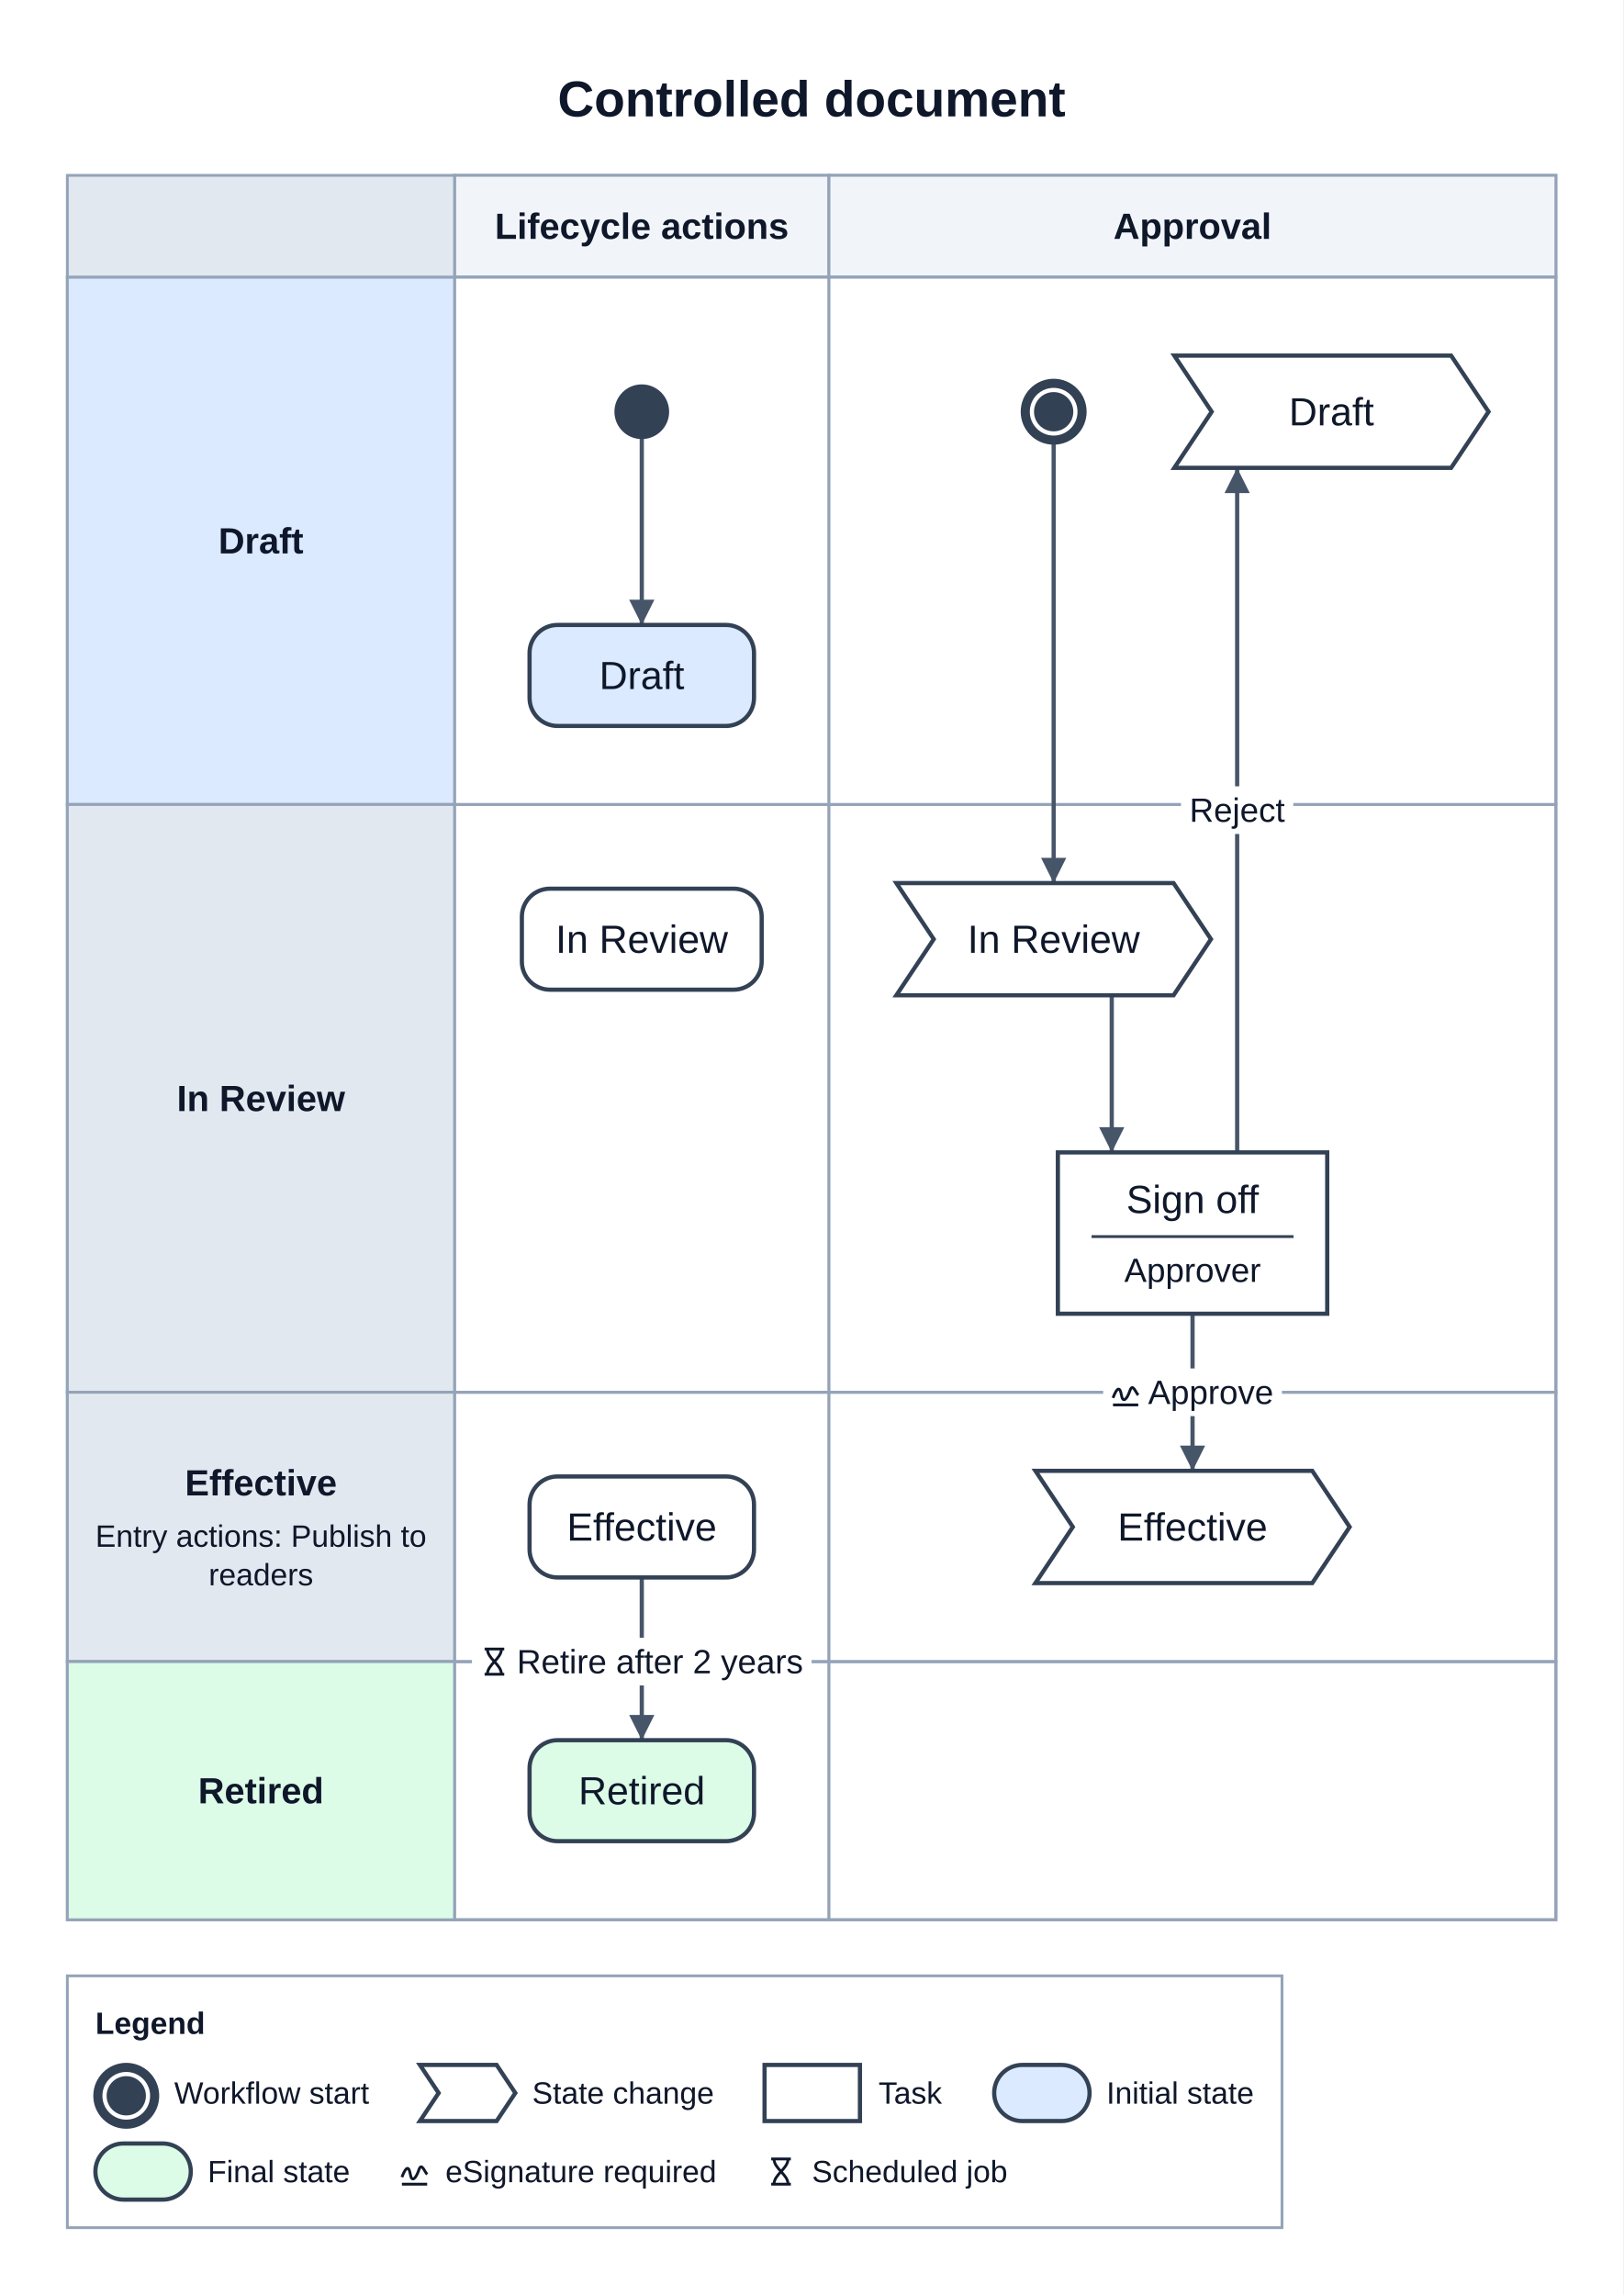
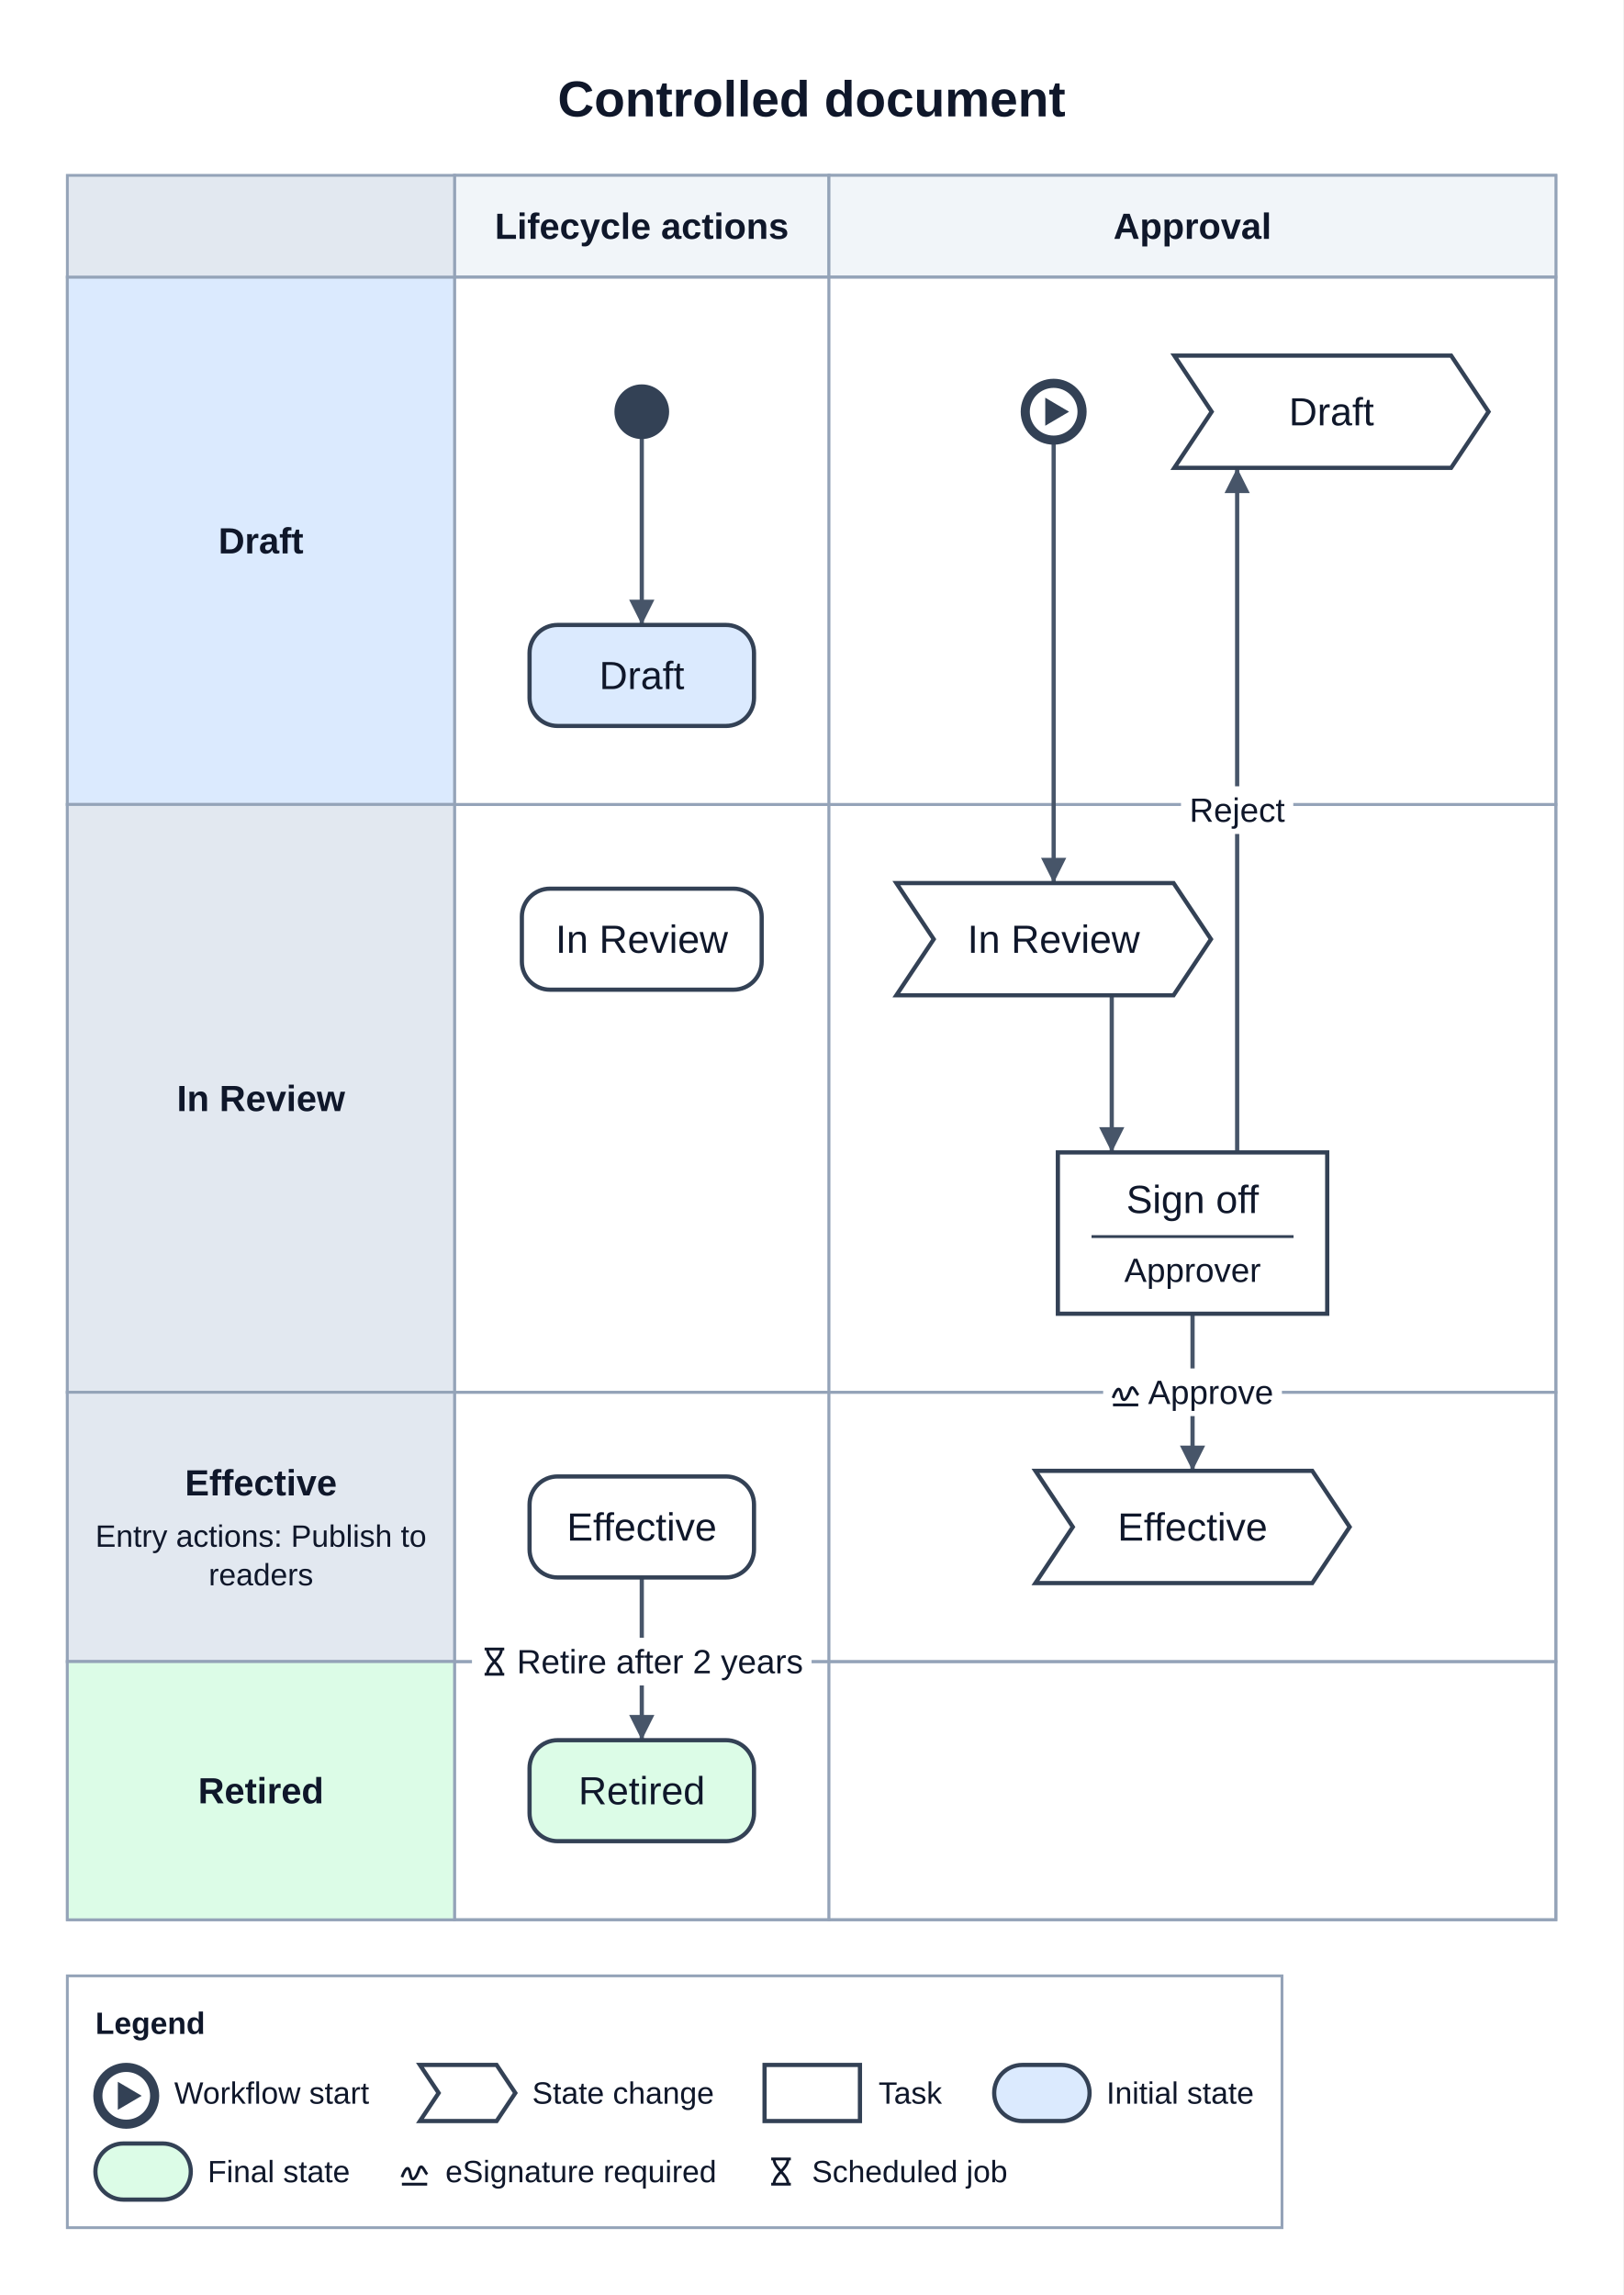
<svg xmlns="http://www.w3.org/2000/svg" version="1.1" width="578.54" height="818" viewBox="0 0 578.54 818" class="jtd jtd-lifecycle">
  <defs>
    <marker id="jtd-arrow" viewBox="0 0 10 10" refX="10" refY="5" markerWidth="9" markerHeight="9" markerUnits="userSpaceOnUse" orient="auto">
      <path d="M0 0L10 5L0 10Z" fill="#475569" />
    </marker>
  </defs>
  <rect width="578.54" height="818" fill="#ffffff" />
  <g font-family="Arial, 'Liberation Sans', Helvetica, sans-serif" font-size="14" fill="#0f172a" style="font-kerning:none;font-variant-ligatures:none">
    <text x="289.27" y="41.49" text-anchor="middle" font-size="18" font-weight="bold" class="jtd-title">Controlled document</text>
    <g transform="translate(24 62.5)">
      <g id="l-lifecycle:actions" class="jtd-lane">
        <rect x="138" y="0" width="133.47" height="621.75" fill="#ffffff" stroke="#94a3b8" stroke-width="1" />
        <rect x="138" y="0" width="133.47" height="36.25" fill="#f1f5f9" stroke="#94a3b8" stroke-width="1" />
        <text x="204.74" y="22.63" text-anchor="middle" font-size="13" font-weight="bold">Lifecycle actions</text>
      </g>
      <g id="l-approval" class="jtd-lane">
        <rect x="271.47" y="0" width="259.07" height="621.75" fill="#ffffff" stroke="#94a3b8" stroke-width="1" />
        <rect x="271.47" y="0" width="259.07" height="36.25" fill="#f1f5f9" stroke="#94a3b8" stroke-width="1" />
        <text x="401.01" y="22.63" text-anchor="middle" font-size="13" font-weight="bold">Approval</text>
      </g>
      <g id="p-draft" class="jtd-phase">
        <rect x="0" y="36.25" width="530.54" height="188" fill="none" stroke="#94a3b8" stroke-width="1" />
        <rect x="0" y="36.25" width="138" height="188" fill="#dbeafe" stroke="#94a3b8" stroke-width="1" />
        <text x="69" y="134.76" text-anchor="middle" font-size="13" font-weight="bold">Draft</text>
      </g>
      <g id="p-review" class="jtd-phase">
        <rect x="0" y="224.25" width="530.54" height="209.5" fill="none" stroke="#94a3b8" stroke-width="1" />
        <rect x="0" y="224.25" width="138" height="209.5" fill="#e2e8f0" stroke="#94a3b8" stroke-width="1" />
        <text x="69" y="333.51" text-anchor="middle" font-size="13" font-weight="bold">In Review</text>
      </g>
      <g id="p-effective" class="jtd-phase">
        <rect x="0" y="433.75" width="530.54" height="96" fill="none" stroke="#94a3b8" stroke-width="1" />
        <rect x="0" y="433.75" width="138" height="96" fill="#e2e8f0" stroke="#94a3b8" stroke-width="1" />
        <text x="69" y="470.51" text-anchor="middle" font-size="13" font-weight="bold">Effective</text>
        <text x="69" y="488.81" text-anchor="middle" font-size="11" class="jtd-detail">Entry actions: Publish to</text>
        <text x="69" y="502.56" text-anchor="middle" font-size="11" class="jtd-detail">readers</text>
      </g>
      <g id="p-retired" class="jtd-phase">
        <rect x="0" y="529.75" width="530.54" height="92" fill="none" stroke="#94a3b8" stroke-width="1" />
        <rect x="0" y="529.75" width="138" height="92" fill="#dcfce7" stroke="#94a3b8" stroke-width="1" />
        <text x="69" y="580.26" text-anchor="middle" font-size="13" font-weight="bold">Retired</text>
      </g>
      <rect x="0" y="0" width="138" height="36.25" fill="#e2e8f0" stroke="#94a3b8" stroke-width="1" />
      <g id="e-state:start:link" class="jtd-edge">
        <path d="M204.74 93.25L204.74 160.25" fill="none" stroke="#475569" stroke-width="1.5" marker-end="url(#jtd-arrow)" />
      </g>
      <g id="e-action:effective:0" class="jtd-edge">
        <path d="M204.74 499.75L204.74 557.75" fill="none" stroke="#475569" stroke-width="1.5" marker-end="url(#jtd-arrow)" />
        <rect x="144.22" y="521.25" width="121.04" height="17" rx="2" fill="#ffffff" />
        <path d="M148.72 525.25H155.72M148.72 534.25H155.72M149.72 525.25C149.72 528.75 154.72 530.75 154.72 534.25M154.72 525.25C154.72 528.75 149.72 530.75 149.72 534.25" fill="none" stroke="#0f172a" stroke-width="1" />
        <text x="211.24" y="533.91" text-anchor="middle" font-size="12">Retire after 2 years</text>
      </g>
      <g id="e-edge:a_start:0" class="jtd-edge">
        <path d="M351.54 95.25L351.54 252.25" fill="none" stroke="#475569" stroke-width="1.5" marker-end="url(#jtd-arrow)" />
      </g>
      <g id="e-edge:a_send:0" class="jtd-edge">
        <path d="M372.24 292.25L372.24 348.25" fill="none" stroke="#475569" stroke-width="1.5" marker-end="url(#jtd-arrow)" />
      </g>
      <g id="e-verdict:a_sign:0" class="jtd-edge">
        <path d="M401.04 405.75L401.04 461.75" fill="none" stroke="#475569" stroke-width="1.5" marker-end="url(#jtd-arrow)" />
        <rect x="369.19" y="425.25" width="63.7" height="17" rx="2" fill="#ffffff" />
        <path d="M372.69 435.75C374.19 431.75 375.19 431.75 375.69 434.75S377.69 436.25 378.69 433.25S380.69 433.75 381.69 434.75M372.69 438.25H381.69" fill="none" stroke="#0f172a" stroke-width="1" />
        <text x="407.54" y="437.91" text-anchor="middle" font-size="12">Approve</text>
      </g>
      <g id="e-verdict:a_sign:1" class="jtd-edge">
        <path d="M416.94 348.25L416.94 104.25" fill="none" stroke="#475569" stroke-width="1.5" marker-end="url(#jtd-arrow)" />
        <rect x="396.93" y="217.75" width="40.01" height="17" rx="2" fill="#ffffff" />
        <text x="416.94" y="230.41" text-anchor="middle" font-size="12">Reject</text>
      </g>
      <g id="n-state:start" class="jtd-node jtd-shape-initial" transform="translate(195.74 75.25)">
        <path d="M0 9A9 9 0 1 1 18 9A9 9 0 1 1 0 9Z" fill="#ffffff" stroke="#334155" stroke-width="1.5" />
        <path d="M0 9A9 9 0 1 1 18 9A9 9 0 1 1 0 9Z" fill="#334155" />
      </g>
      <g id="n-state:draft" class="jtd-node jtd-shape-state" transform="translate(164.74 160.25)">
        <path d="M10 0H70A10 10 0 0 1 80 10V26A10 10 0 0 1 70 36H10A10 10 0 0 1 0 26V10A10 10 0 0 1 10 0Z" fill="#dbeafe" stroke="#334155" stroke-width="1.5" />
        <text x="40" y="22.85" text-anchor="middle">Draft</text>
      </g>
      <g id="n-state:review" class="jtd-node jtd-shape-state" transform="translate(162 254.25)">
        <path d="M10 0H75.47A10 10 0 0 1 85.47 10V26A10 10 0 0 1 75.47 36H10A10 10 0 0 1 0 26V10A10 10 0 0 1 10 0Z" fill="#ffffff" stroke="#334155" stroke-width="1.5" />
        <text x="42.73" y="22.85" text-anchor="middle">In Review</text>
      </g>
      <g id="n-state:effective" class="jtd-node jtd-shape-state" transform="translate(164.74 463.75)">
        <path d="M10 0H70A10 10 0 0 1 80 10V26A10 10 0 0 1 70 36H10A10 10 0 0 1 0 26V10A10 10 0 0 1 10 0Z" fill="#ffffff" stroke="#334155" stroke-width="1.5" />
        <text x="40" y="22.85" text-anchor="middle">Effective</text>
      </g>
      <g id="n-state:retired" class="jtd-node jtd-shape-state" transform="translate(164.74 557.75)">
        <path d="M10 0H70A10 10 0 0 1 80 10V26A10 10 0 0 1 70 36H10A10 10 0 0 1 0 26V10A10 10 0 0 1 10 0Z" fill="#dcfce7" stroke="#334155" stroke-width="1.5" />
        <text x="40" y="22.85" text-anchor="middle">Retired</text>
      </g>
      <g id="n-a_start" class="jtd-node jtd-shape-start" transform="translate(340.54 73.25)">
        <path d="M0 11A11 11 0 1 1 22 11A11 11 0 1 1 0 11Z" fill="#ffffff" stroke="#334155" stroke-width="1.5" />
-         <path d="M0 11A11 11 0 1 1 22 11A11 11 0 1 1 0 11ZM2.5 11A8.5 8.5 0 1 0 19.5 11A8.5 8.5 0 1 0 2.5 11ZM4 11A7 7 0 1 1 18 11A7 7 0 1 1 4 11Z" fill="#334155" />
+         <path d="M0 11A11 11 0 1 1 22 11A11 11 0 1 1 0 11ZM2.5 11A8.5 8.5 0 1 0 19.5 11A8.5 8.5 0 1 0 2.5 11ZM8 6L16.5 11L8 16Z" fill="#334155" />
      </g>
      <g id="n-a_send" class="jtd-node jtd-shape-chevron" transform="translate(295.47 252.25)">
        <path d="M0 0H98.8L112.14 20L98.8 40H0L13.33 20Z" fill="#ffffff" stroke="#334155" stroke-width="1.5" />
        <text x="56.07" y="24.85" text-anchor="middle">In Review</text>
      </g>
      <g id="n-a_sign" class="jtd-node jtd-shape-process" transform="translate(353.04 348.25)">
        <path d="M0 0H96V57.5H0Z" fill="#ffffff" stroke="#334155" stroke-width="1.5" />
        <text x="48" y="21.6" text-anchor="middle">Sign off</text>
        <path d="M12 30H84" fill="none" stroke="#334155" stroke-width="1" />
        <text x="48" y="46.16" text-anchor="middle" font-size="12">Approver</text>
      </g>
      <g id="n-a_go" class="jtd-node jtd-shape-chevron" transform="translate(345.04 461.75)">
        <path d="M0 0H98.67L112 20L98.67 40H0L13.33 20Z" fill="#ffffff" stroke="#334155" stroke-width="1.5" />
        <text x="56" y="24.85" text-anchor="middle">Effective</text>
      </g>
      <g id="n-a_back" class="jtd-node jtd-shape-chevron" transform="translate(394.54 64.25)">
        <path d="M0 0H98.67L112 20L98.67 40H0L13.33 20Z" fill="#ffffff" stroke="#334155" stroke-width="1.5" />
        <text x="56" y="24.85" text-anchor="middle">Draft</text>
      </g>
      <g class="jtd-legend">
        <rect x="0" y="641.75" width="432.92" height="89.75" fill="#ffffff" stroke="#94a3b8" stroke-width="1" />
        <text x="29.56" y="662.44" text-anchor="middle" font-size="11" font-weight="bold">Legend</text>
        <g transform="translate(10 673.5)">
          <path d="M0 11A11 11 0 1 1 22 11A11 11 0 1 1 0 11Z" fill="#ffffff" stroke="#334155" stroke-width="1.5" />
-           <path d="M0 11A11 11 0 1 1 22 11A11 11 0 1 1 0 11ZM2.5 11A8.5 8.5 0 1 0 19.5 11A8.5 8.5 0 1 0 2.5 11ZM4 11A7 7 0 1 1 18 11A7 7 0 1 1 4 11Z" fill="#334155" />
+           <path d="M0 11A11 11 0 1 1 22 11A11 11 0 1 1 0 11ZM2.5 11A8.5 8.5 0 1 0 19.5 11A8.5 8.5 0 1 0 2.5 11ZM8 6L16.5 11L8 16Z" fill="#334155" />
        </g>
        <text x="72.84" y="687.31" text-anchor="middle" font-size="11">Workflow start</text>
        <g transform="translate(125.67 673.5)">
          <path d="M0 0H27.33L34 10L27.33 20H0L6.67 10Z" fill="#ffffff" stroke="#334155" stroke-width="1.5" />
        </g>
        <text x="198.09" y="687.31" text-anchor="middle" font-size="11">State change</text>
        <g transform="translate(248.5 673.5)">
          <path d="M0 0H34V20H0Z" fill="#ffffff" stroke="#334155" stroke-width="1.5" />
        </g>
        <text x="300.42" y="687.31" text-anchor="middle" font-size="11">Task</text>
        <g transform="translate(330.34 673.5)">
          <path d="M10 0H24A10 10 0 0 1 34 10V10A10 10 0 0 1 24 20H10A10 10 0 0 1 0 10V10A10 10 0 0 1 10 0Z" fill="#dbeafe" stroke="#334155" stroke-width="1.5" />
        </g>
        <text x="396.63" y="687.31" text-anchor="middle" font-size="11">Initial state</text>
        <g transform="translate(10 701.5)">
          <path d="M10 0H24A10 10 0 0 1 34 10V10A10 10 0 0 1 24 20H10A10 10 0 0 1 0 10V10A10 10 0 0 1 10 0Z" fill="#dcfce7" stroke="#334155" stroke-width="1.5" />
        </g>
        <text x="75.37" y="715.31" text-anchor="middle" font-size="11">Final state</text>
        <path d="M119.25 713.5C120.75 709.5 121.75 709.5 122.25 712.5S124.25 714 125.25 711S127.25 711.5 128.25 712.5M119.25 716H128.25" fill="none" stroke="#0f172a" stroke-width="1" />
        <text x="183.06" y="715.31" text-anchor="middle" font-size="11">eSignature required</text>
        <path d="M250.87 707H257.87M250.87 716H257.87M251.87 707C251.87 710.5 256.87 712.5 256.87 716M256.87 707C256.87 710.5 251.87 712.5 251.87 716" fill="none" stroke="#0f172a" stroke-width="1" />
        <text x="300.23" y="715.31" text-anchor="middle" font-size="11">Scheduled job</text>
      </g>
    </g>
  </g>
</svg>
